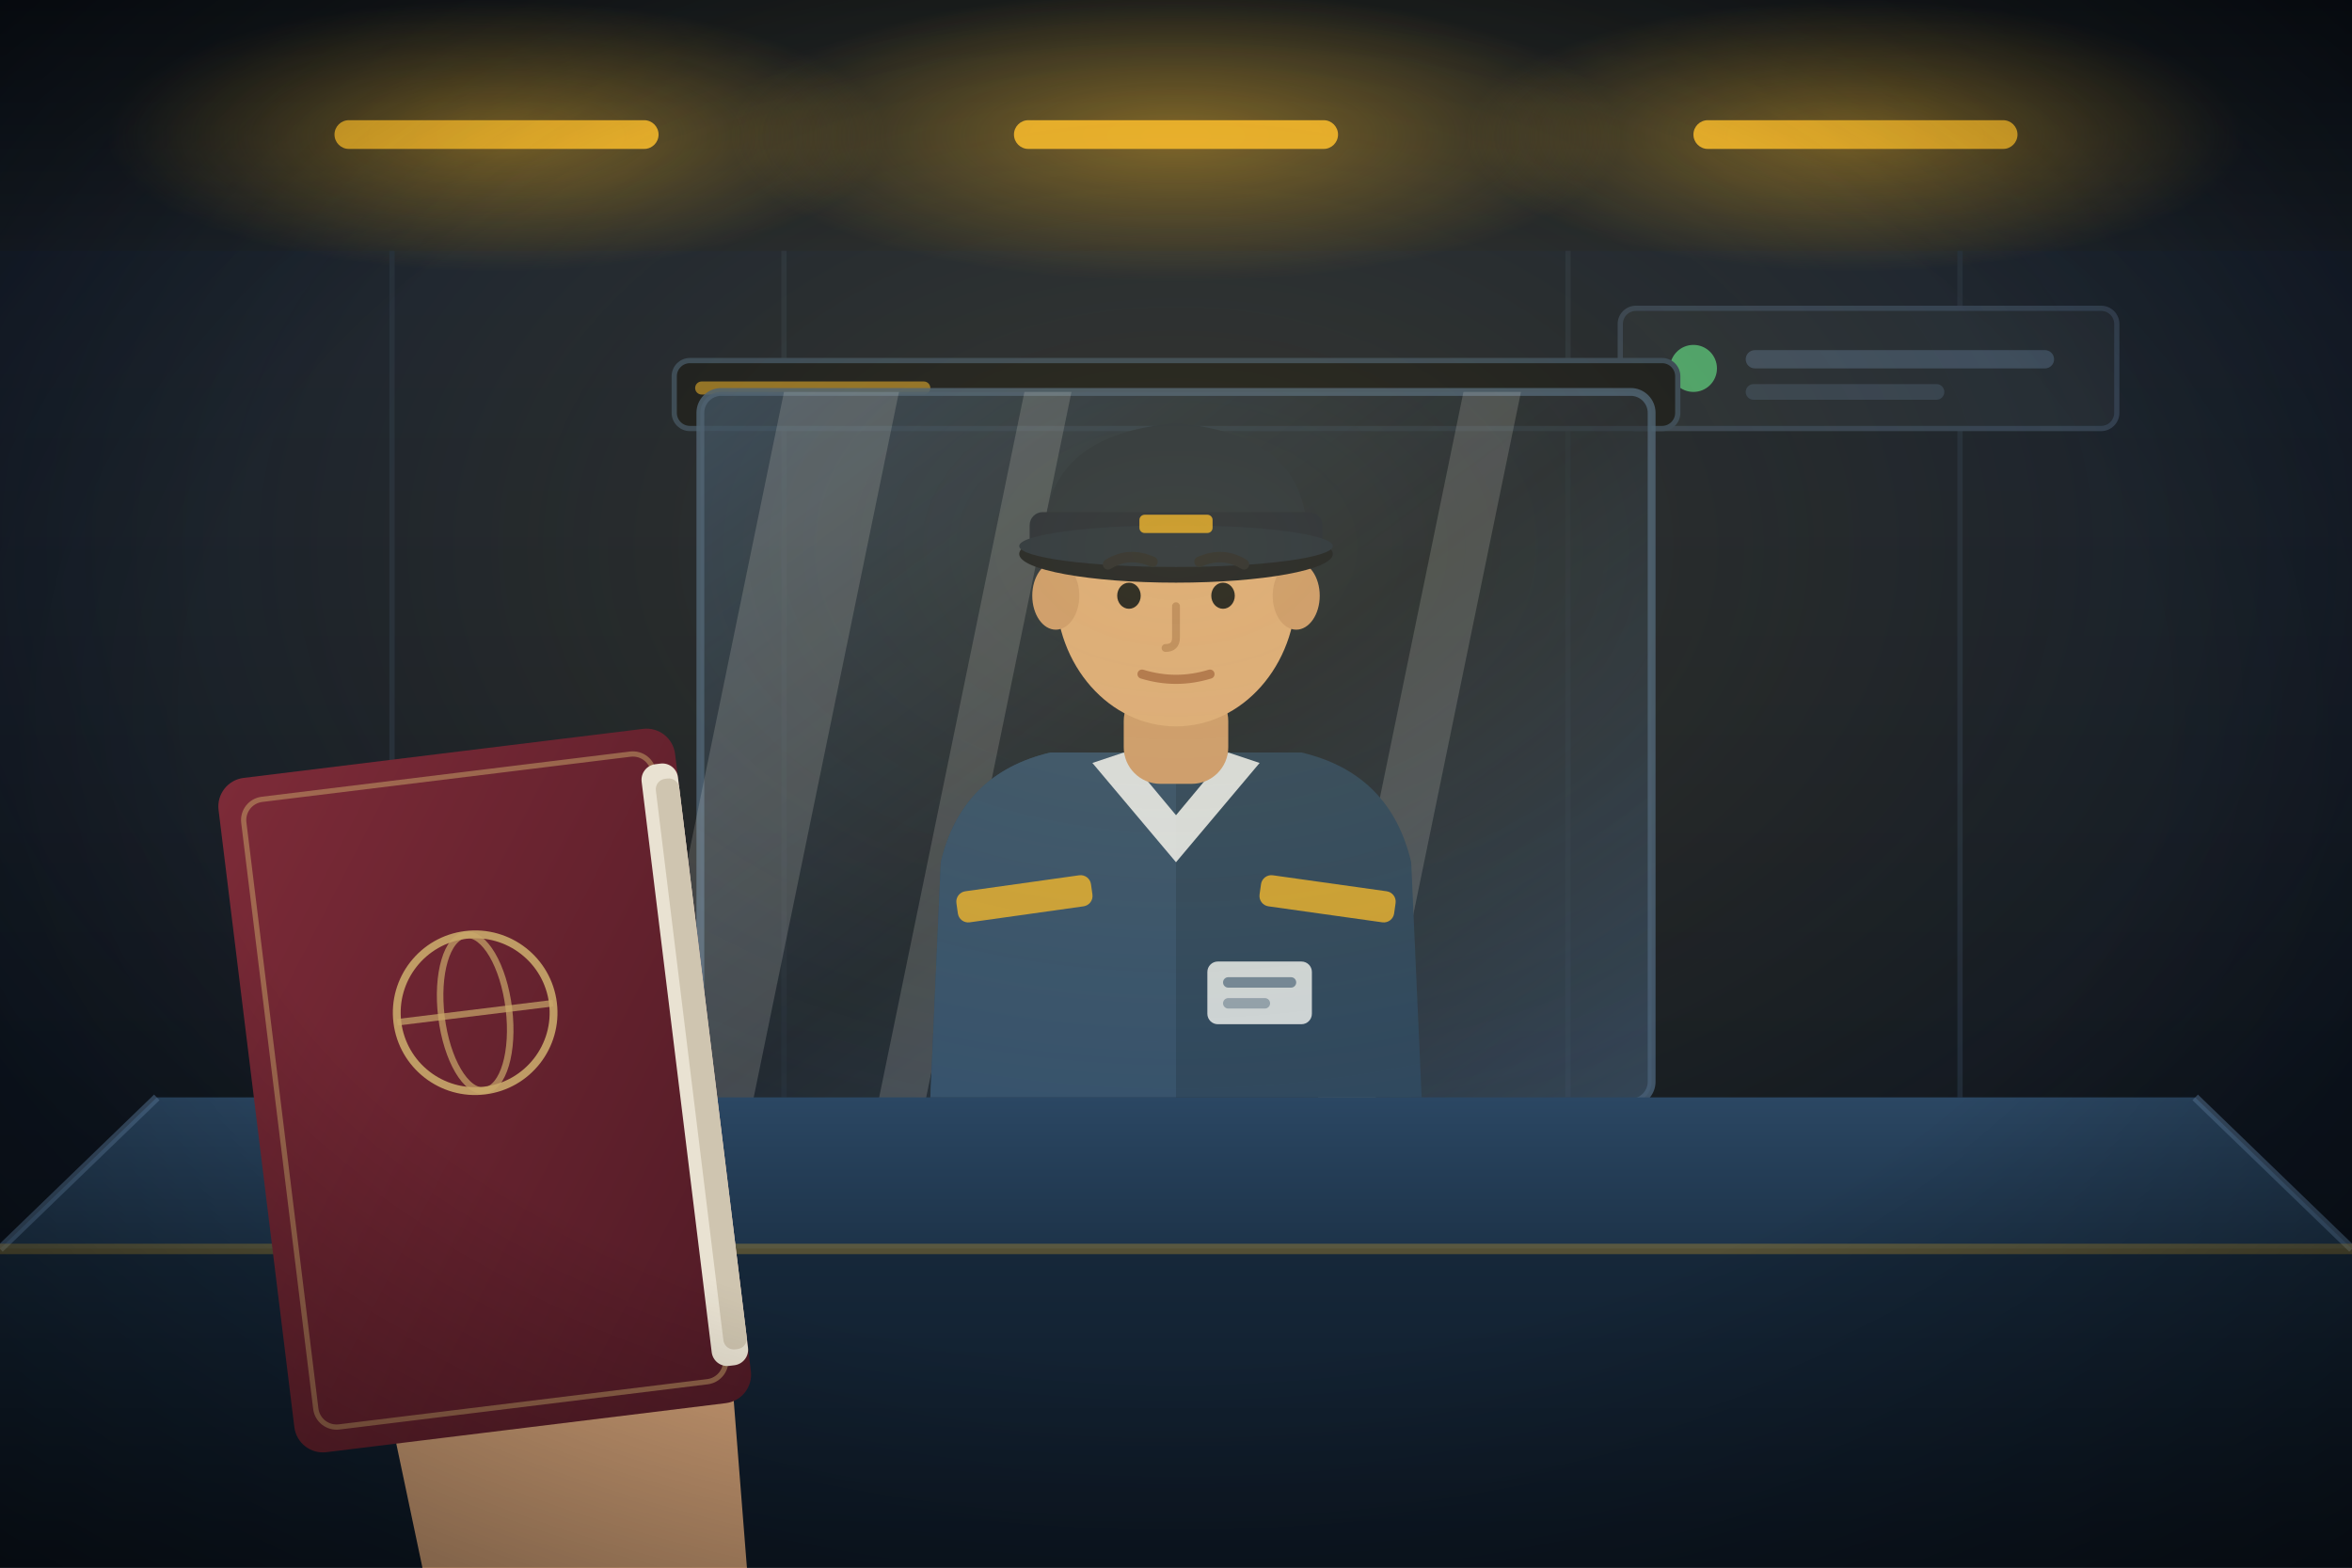
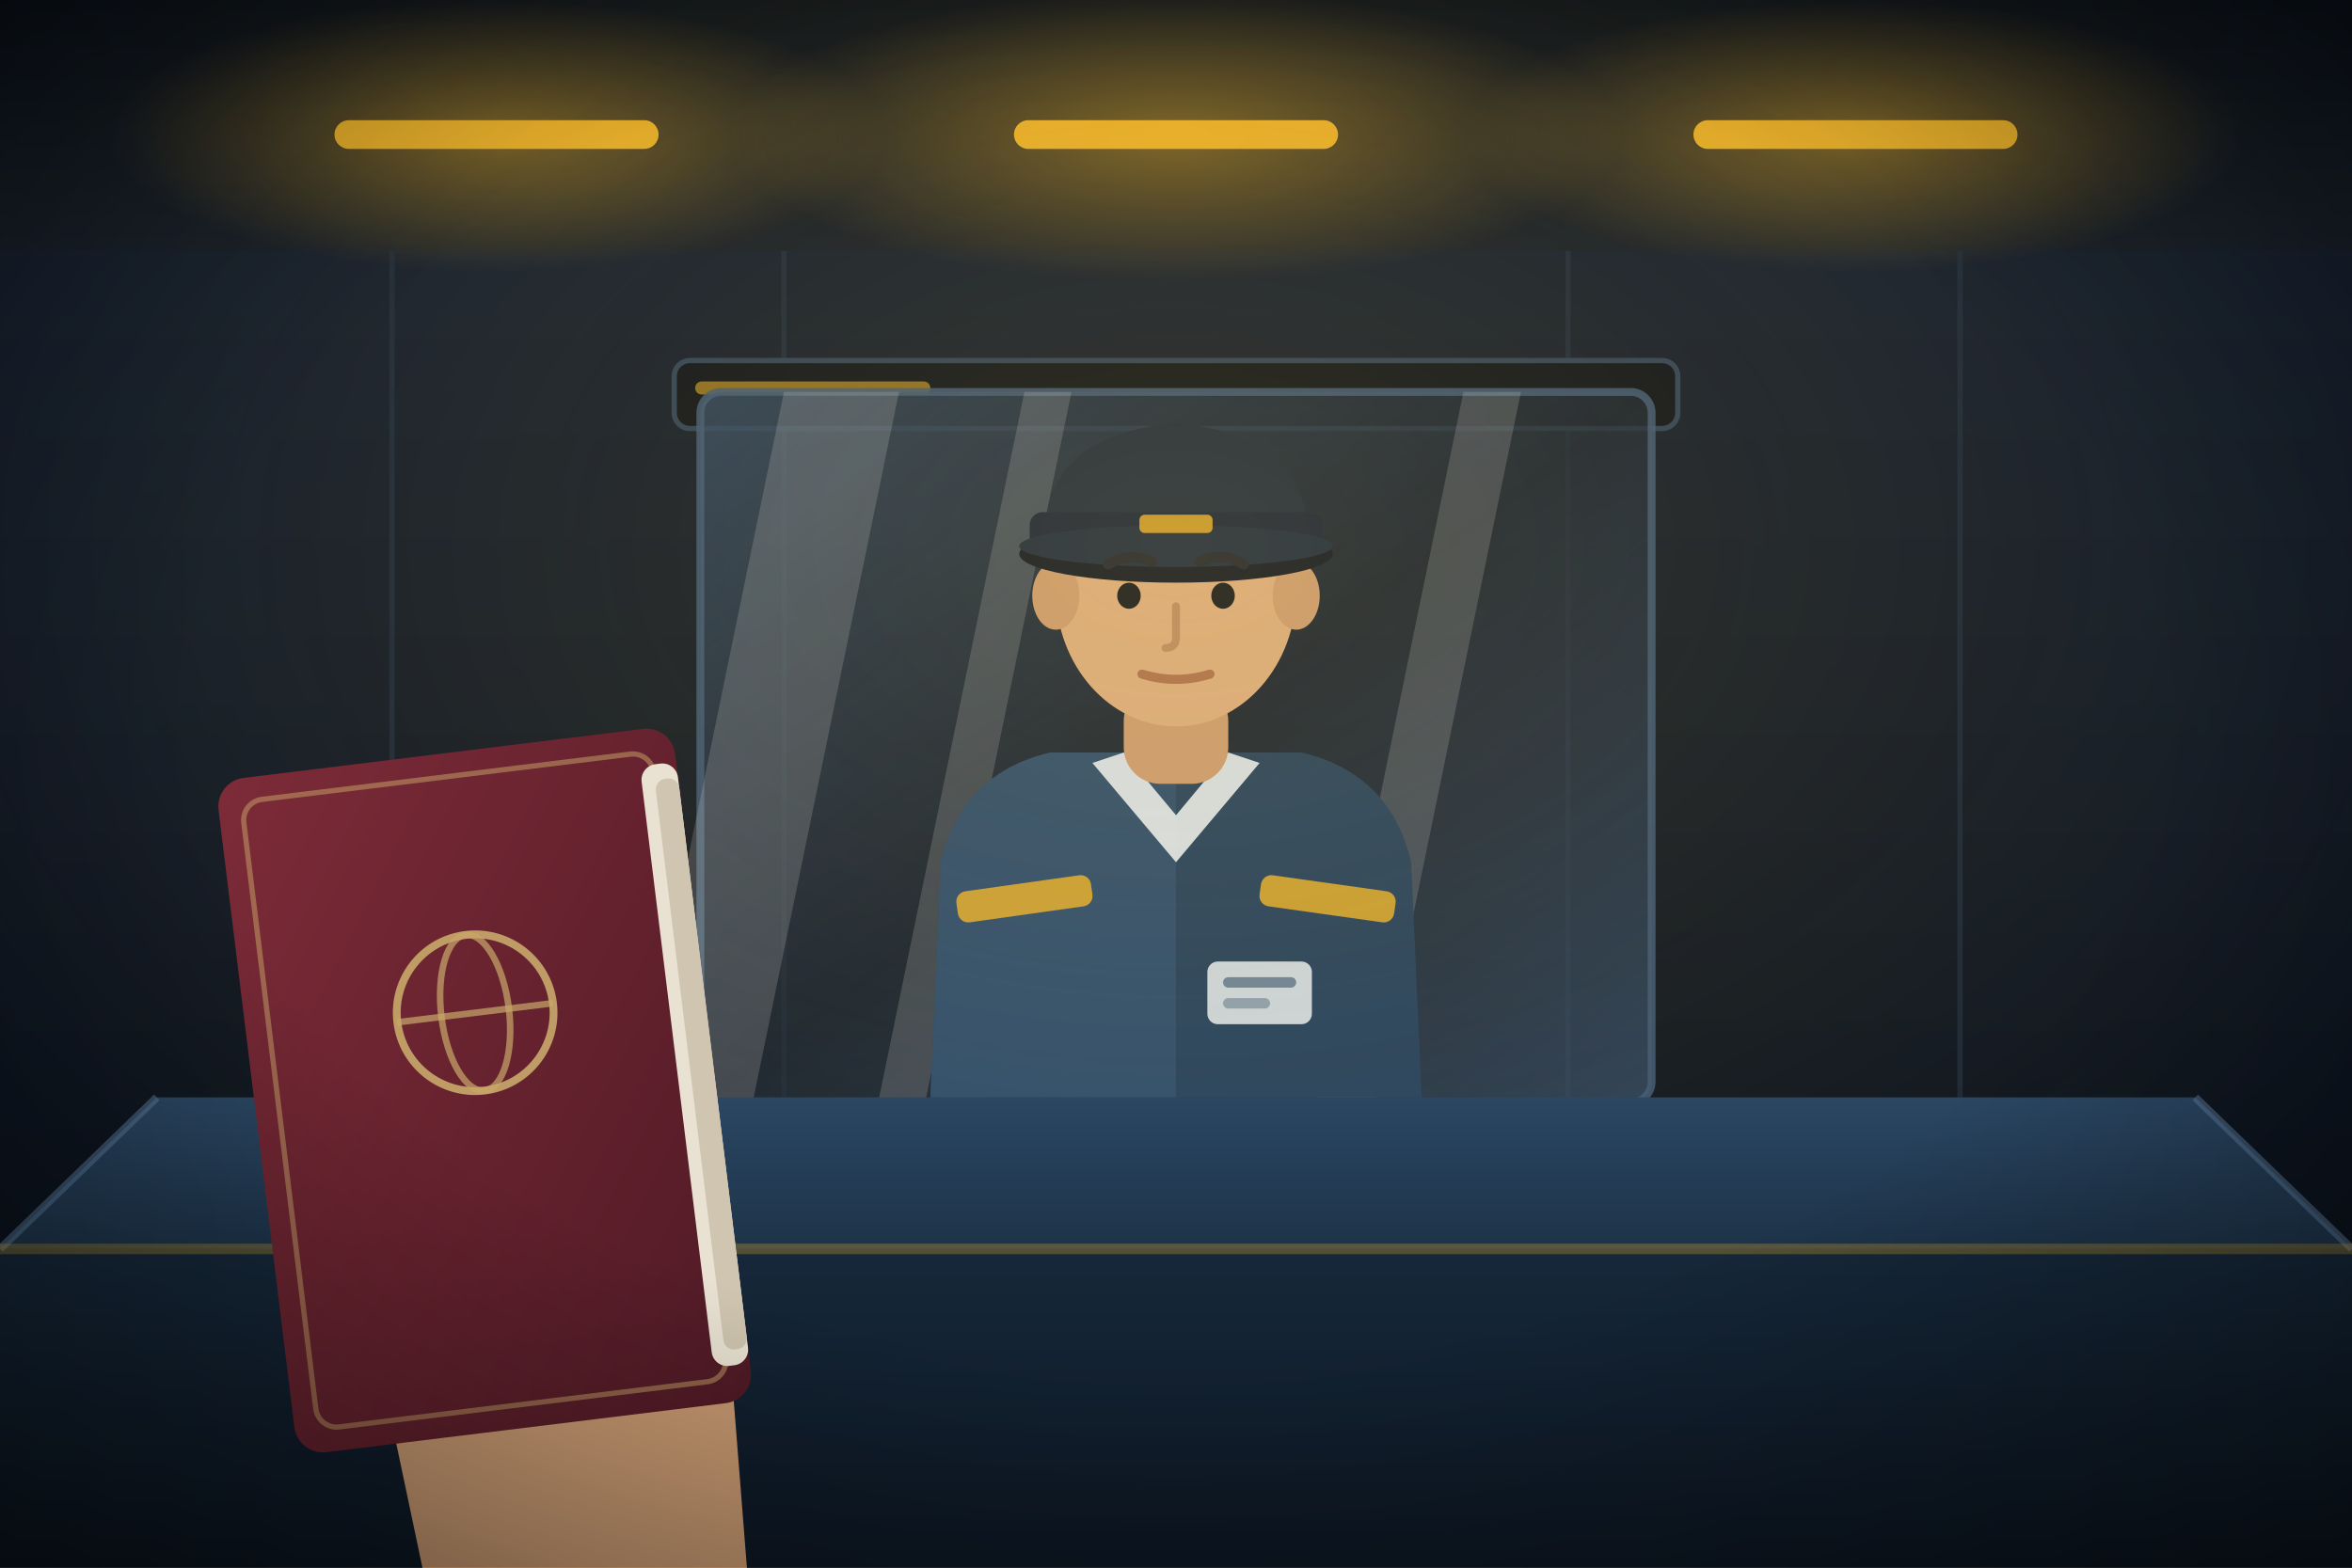
<svg xmlns="http://www.w3.org/2000/svg" viewBox="0 0 900 600" width="900" height="600">
  <defs>
    <linearGradient id="wall" x1="0" y1="0" x2="0" y2="1">
      <stop offset="0" stop-color="#142033" />
      <stop offset="1" stop-color="#0a1018" />
    </linearGradient>
    <linearGradient id="ceiling" x1="0" y1="0" x2="0" y2="1">
      <stop offset="0" stop-color="#0b1119" />
      <stop offset="1" stop-color="#131c29" />
    </linearGradient>
    <linearGradient id="glass" x1="0" y1="0" x2="1" y2="1">
      <stop offset="0" stop-color="#3d5f86" stop-opacity=".55" />
      <stop offset=".5" stop-color="#24374e" stop-opacity=".35" />
      <stop offset="1" stop-color="#4a7099" stop-opacity=".45" />
    </linearGradient>
    <linearGradient id="counterTop" x1="0" y1="0" x2="0" y2="1">
      <stop offset="0" stop-color="#2b4763" />
      <stop offset="1" stop-color="#1d3349" />
    </linearGradient>
    <linearGradient id="counterFace" x1="0" y1="0" x2="0" y2="1">
      <stop offset="0" stop-color="#16283a" />
      <stop offset="1" stop-color="#0d1723" />
    </linearGradient>
    <radialGradient id="lampGlow" cx=".5" cy=".5" r=".5">
      <stop offset="0" stop-color="#f0b429" stop-opacity=".45" />
      <stop offset="1" stop-color="#f0b429" stop-opacity="0" />
    </radialGradient>
    <radialGradient id="warm" cx=".5" cy=".35" r=".6">
      <stop offset="0" stop-color="#f7c548" stop-opacity=".16" />
      <stop offset="1" stop-color="#f7c548" stop-opacity="0" />
    </radialGradient>
    <radialGradient id="vignette" cx=".5" cy=".45" r=".75">
      <stop offset=".55" stop-color="#000" stop-opacity="0" />
      <stop offset="1" stop-color="#000" stop-opacity=".55" />
    </radialGradient>
    <linearGradient id="passport" x1="0" y1="0" x2="1" y2="1">
      <stop offset="0" stop-color="#7d2b38" />
      <stop offset="1" stop-color="#4f1a25" />
    </linearGradient>
  </defs>
  <rect width="900" height="600" fill="url(#wall)" />
  <rect width="900" height="96" fill="url(#ceiling)" />
  <g>
    <ellipse cx="190" cy="52" rx="150" ry="52" fill="url(#lampGlow)" />
    <ellipse cx="450" cy="52" rx="170" ry="56" fill="url(#lampGlow)" />
    <ellipse cx="710" cy="52" rx="150" ry="52" fill="url(#lampGlow)" />
    <rect x="128" y="46" width="124" height="11" rx="5.5" fill="#f0b429" opacity=".92" />
    <rect x="388" y="46" width="124" height="11" rx="5.5" fill="#f0b429" opacity=".92" />
    <rect x="648" y="46" width="124" height="11" rx="5.5" fill="#f0b429" opacity=".92" />
  </g>
  <g stroke="#1d2a3d" stroke-width="2" opacity=".8">
    <line x1="150" y1="96" x2="150" y2="420" />
    <line x1="300" y1="96" x2="300" y2="420" />
    <line x1="600" y1="96" x2="600" y2="420" />
    <line x1="750" y1="96" x2="750" y2="420" />
  </g>
-   <rect x="620" y="118" width="190" height="46" rx="6" fill="#1a2534" stroke="#2a3b52" stroke-width="2" />
-   <circle cx="648" cy="141" r="9" fill="#4ec97f" opacity=".75" />
-   <rect x="668" y="134" width="118" height="7" rx="3.5" fill="#33465e" />
-   <rect x="668" y="147" width="76" height="6" rx="3" fill="#2b3b50" />
  <rect x="258" y="138" width="384" height="26" rx="6" fill="#0b121c" stroke="#2b4058" stroke-width="2" />
  <rect x="266" y="146" width="90" height="5" rx="2.5" fill="#f0b429" opacity=".55" />
  <rect x="268" y="150" width="364" height="272" rx="8" fill="#0c1420" opacity=".55" />
  <rect x="268" y="150" width="364" height="272" rx="8" fill="url(#glass)" />
  <rect x="268" y="150" width="364" height="272" rx="8" fill="none" stroke="#3d5877" stroke-width="3" opacity=".85" />
  <g opacity=".16" fill="#ffffff">
    <polygon points="300,150 344,150 288,422 244,422" />
    <polygon points="392,150 410,150 354,422 336,422" />
    <polygon points="560,150 582,150 526,422 504,422" />
  </g>
  <rect x="400" y="372" width="100" height="30" rx="15" fill="#0a121c" stroke="#2f4661" stroke-width="2" />
  <g stroke="#233650" stroke-width="3" stroke-linecap="round">
    <line x1="418" y1="380" x2="418" y2="394" />
    <line x1="432" y1="380" x2="432" y2="394" />
    <line x1="446" y1="380" x2="446" y2="394" />
    <line x1="460" y1="380" x2="460" y2="394" />
    <line x1="474" y1="380" x2="474" y2="394" />
  </g>
  <g>
    <path d="M356 420 L360 330 Q368 296 402 288 L498 288 Q532 296 540 330 L544 420 Z" fill="#22405f" />
    <path d="M356 420 L360 330 Q368 296 402 288 L450 288 L450 420 Z" fill="#2a4b6e" />
    <path d="M418 292 L450 330 L482 292 L470 288 L450 312 L430 288 Z" fill="#e8eef6" opacity=".9" />
    <rect x="366" y="338" width="52" height="12" rx="4" fill="#f0b429" opacity=".8" transform="rotate(-8 392 344)" />
    <rect x="482" y="338" width="52" height="12" rx="4" fill="#f0b429" opacity=".8" transform="rotate(8 508 344)" />
    <rect x="462" y="368" width="40" height="24" rx="4" fill="#e8eef6" opacity=".85" />
    <rect x="468" y="374" width="28" height="4" rx="2" fill="#2a4b6e" opacity=".6" />
    <rect x="468" y="382" width="18" height="4" rx="2" fill="#2a4b6e" opacity=".4" />
    <rect x="430" y="262" width="40" height="38" rx="14" fill="#c99a72" />
    <ellipse cx="450" cy="226" rx="46" ry="52" fill="#d9ab80" />
    <ellipse cx="404" cy="228" rx="9" ry="13" fill="#c99a72" />
    <ellipse cx="496" cy="228" rx="9" ry="13" fill="#c99a72" />
    <path d="M404 214 Q406 188 418 182 L418 200 Q410 204 408 218 Z" fill="#1c2431" />
    <path d="M496 214 Q494 188 482 182 L482 200 Q490 204 492 218 Z" fill="#1c2431" />
    <path d="M400 202 Q402 166 450 162 Q498 166 500 202 Z" fill="#1b2a3f" />
    <rect x="394" y="196" width="112" height="15" rx="5" fill="#16233a" />
    <ellipse cx="450" cy="212" rx="60" ry="11" fill="#0e1727" />
    <ellipse cx="450" cy="209" rx="60" ry="8" fill="#1a2a41" />
    <rect x="436" y="197" width="28" height="7" rx="2" fill="#f0b429" opacity=".8" />
    <path d="M424 216 Q432 211 441 215" stroke="#1c2431" stroke-width="4" fill="none" stroke-linecap="round" />
    <path d="M459 215 Q468 211 476 216" stroke="#1c2431" stroke-width="4" fill="none" stroke-linecap="round" />
    <ellipse cx="432" cy="228" rx="4.5" ry="5" fill="#121820" />
    <ellipse cx="468" cy="228" rx="4.5" ry="5" fill="#121820" />
    <path d="M450 232 L450 244 Q450 248 446 248" stroke="#b98a63" stroke-width="3" fill="none" stroke-linecap="round" />
    <path d="M437 258 Q450 262 463 258" stroke="#a9714f" stroke-width="3.5" fill="none" stroke-linecap="round" />
  </g>
  <rect width="900" height="600" fill="url(#warm)" />
  <polygon points="60,420 840,420 900,478 0,478" fill="url(#counterTop)" />
  <polygon points="0,478 900,478 900,600 0,600" fill="url(#counterFace)" />
  <line x1="60" y1="420" x2="0" y2="478" stroke="#5b7c9e" stroke-width="3" opacity=".55" />
  <line x1="840" y1="420" x2="900" y2="478" stroke="#5b7c9e" stroke-width="3" opacity=".55" />
  <rect x="0" y="476" width="900" height="4" fill="#f0b429" opacity=".28" />
  <g transform="rotate(-7 200 470)">
    <path d="M150 640 L138 500 Q136 470 168 466 L246 466 Q276 470 274 502 L268 640 Z" fill="#c99a72" />
    <rect x="104" y="286" width="176" height="260" rx="11" fill="url(#passport)" />
    <rect x="113" y="295" width="158" height="242" rx="8" fill="none" stroke="#c9a86a" stroke-width="2" opacity=".5" />
    <rect x="266" y="300" width="14" height="232" rx="6" fill="#e9e2d2" />
    <rect x="271" y="306" width="9" height="220" rx="4" fill="#cfc5b0" />
    <circle cx="192" cy="386" r="30" fill="none" stroke="#c9a86a" stroke-width="3" opacity=".9" />
    <ellipse cx="192" cy="386" rx="13" ry="30" fill="none" stroke="#c9a86a" stroke-width="2.5" opacity=".7" />
    <line x1="162" y1="386" x2="222" y2="386" stroke="#c9a86a" stroke-width="2.5" opacity=".7" />
  </g>
  <rect width="900" height="600" fill="url(#vignette)" />
</svg>
